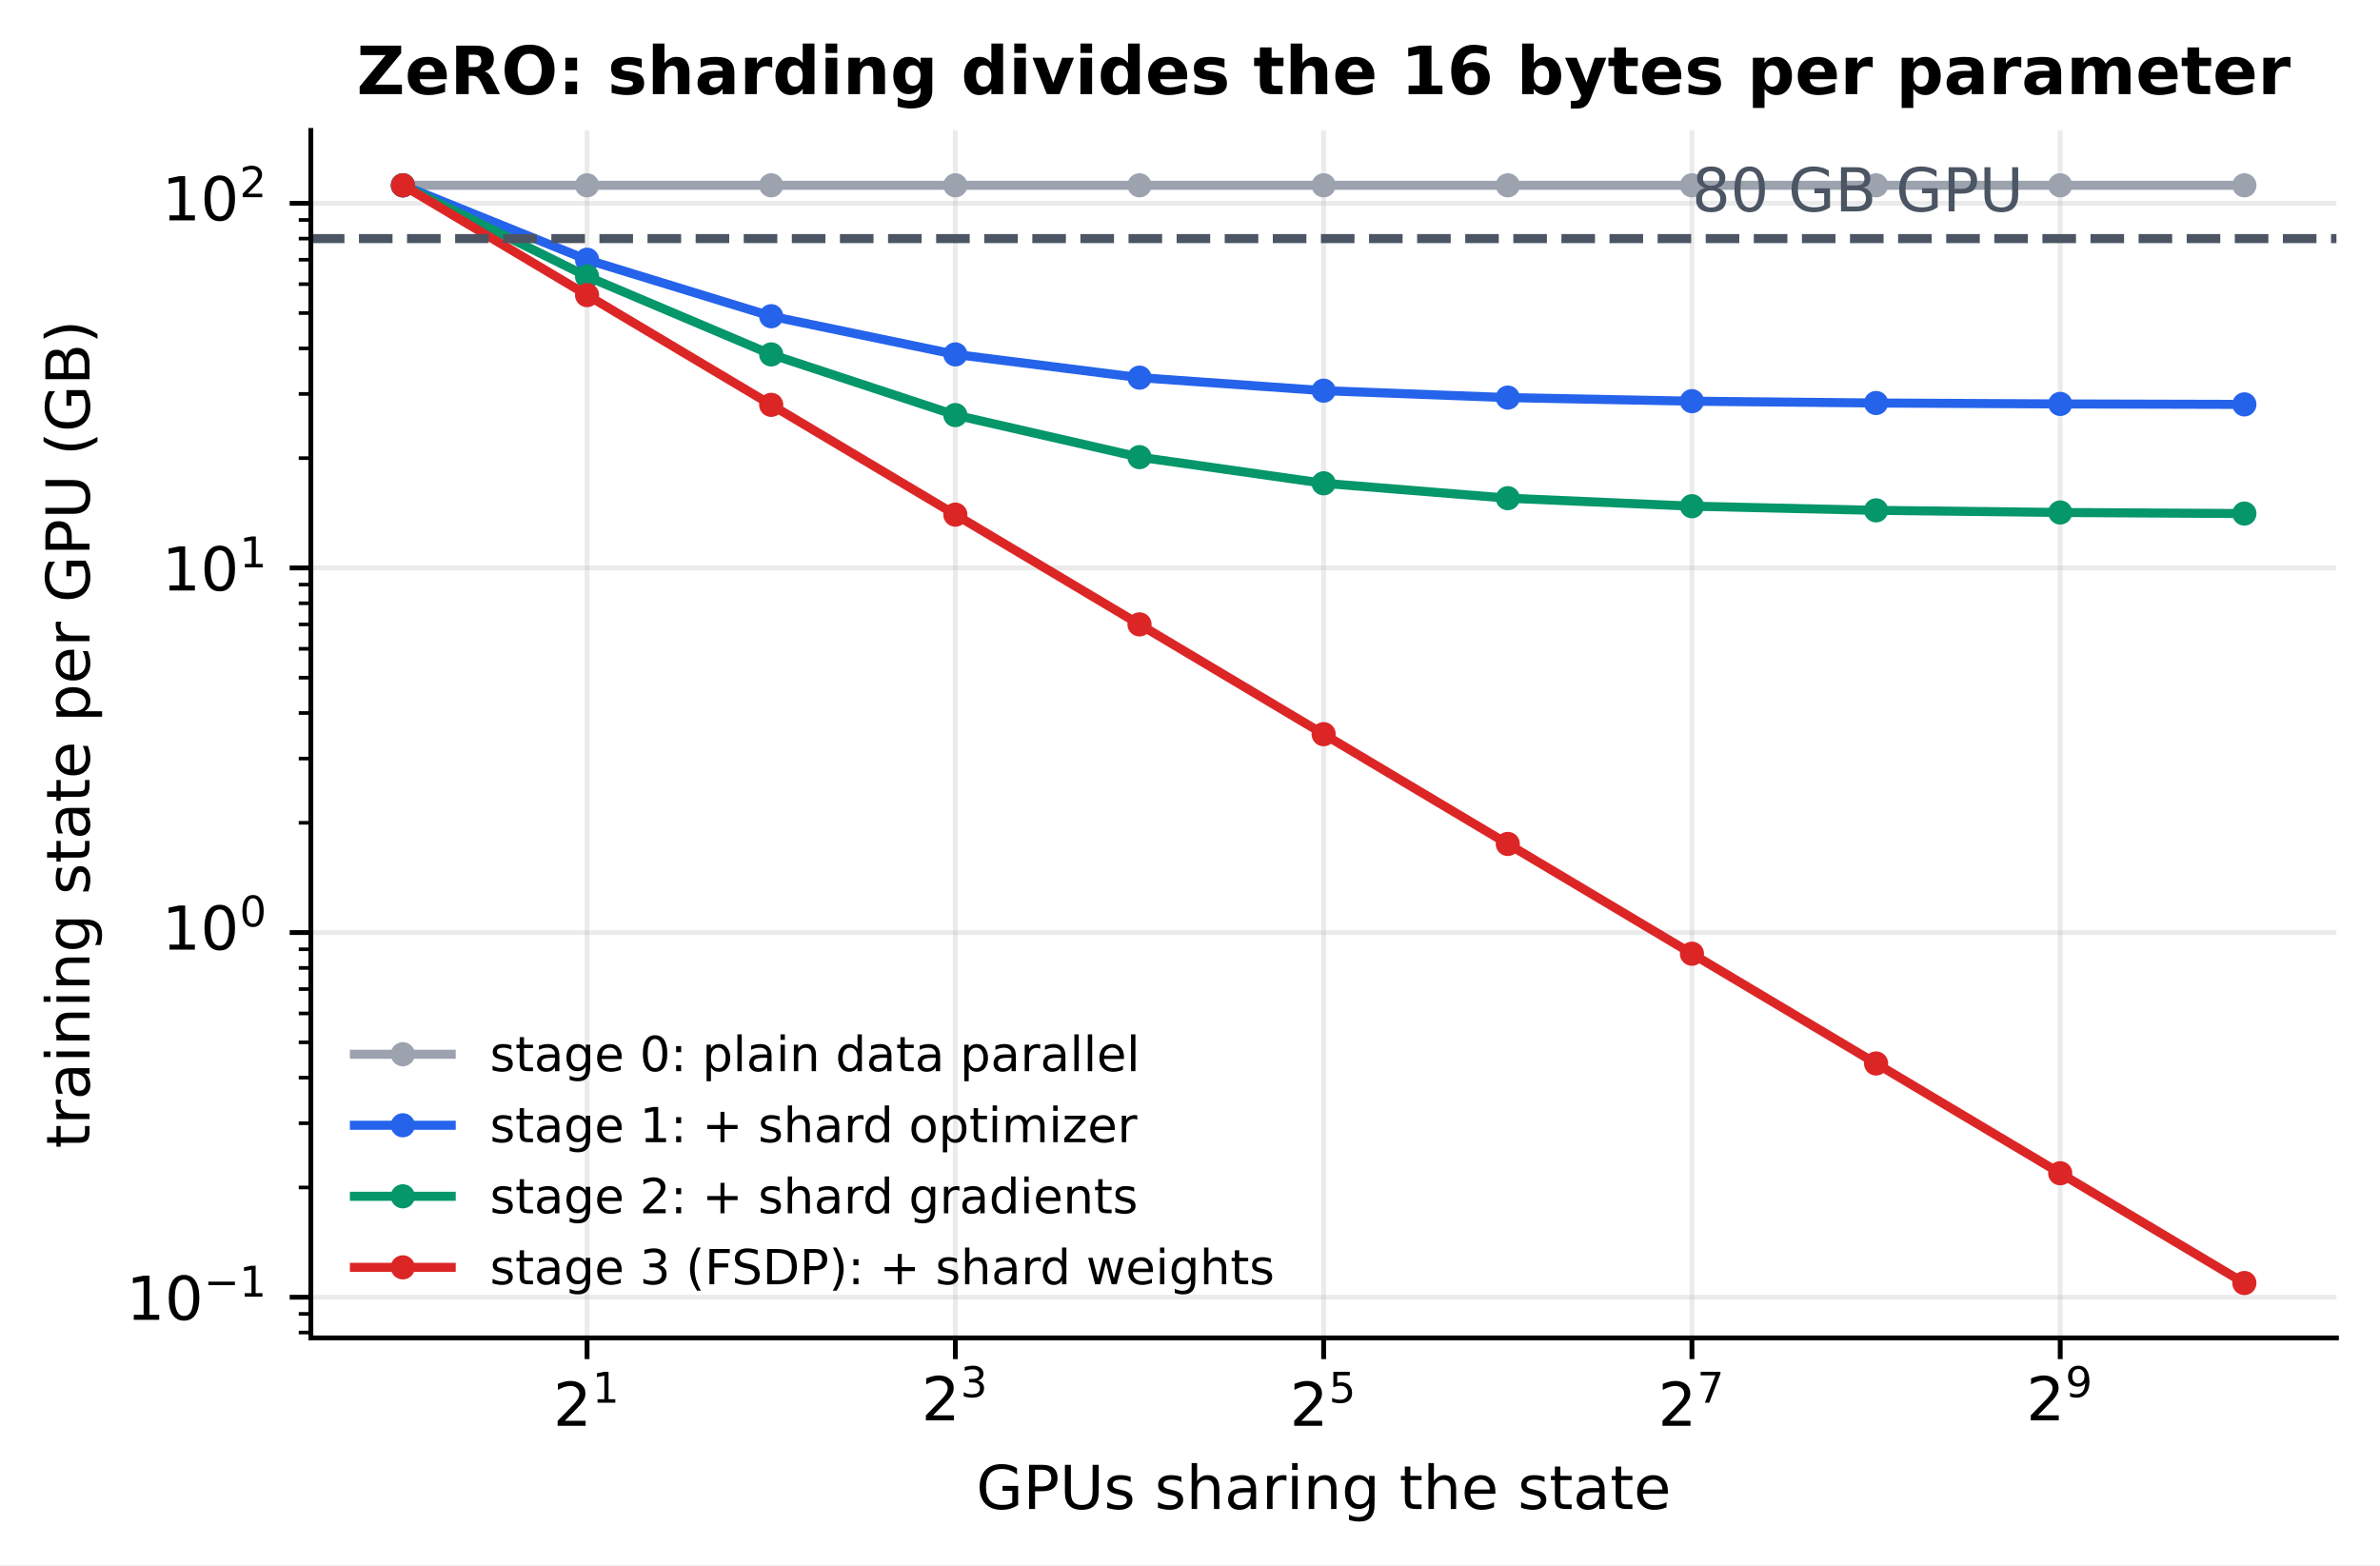
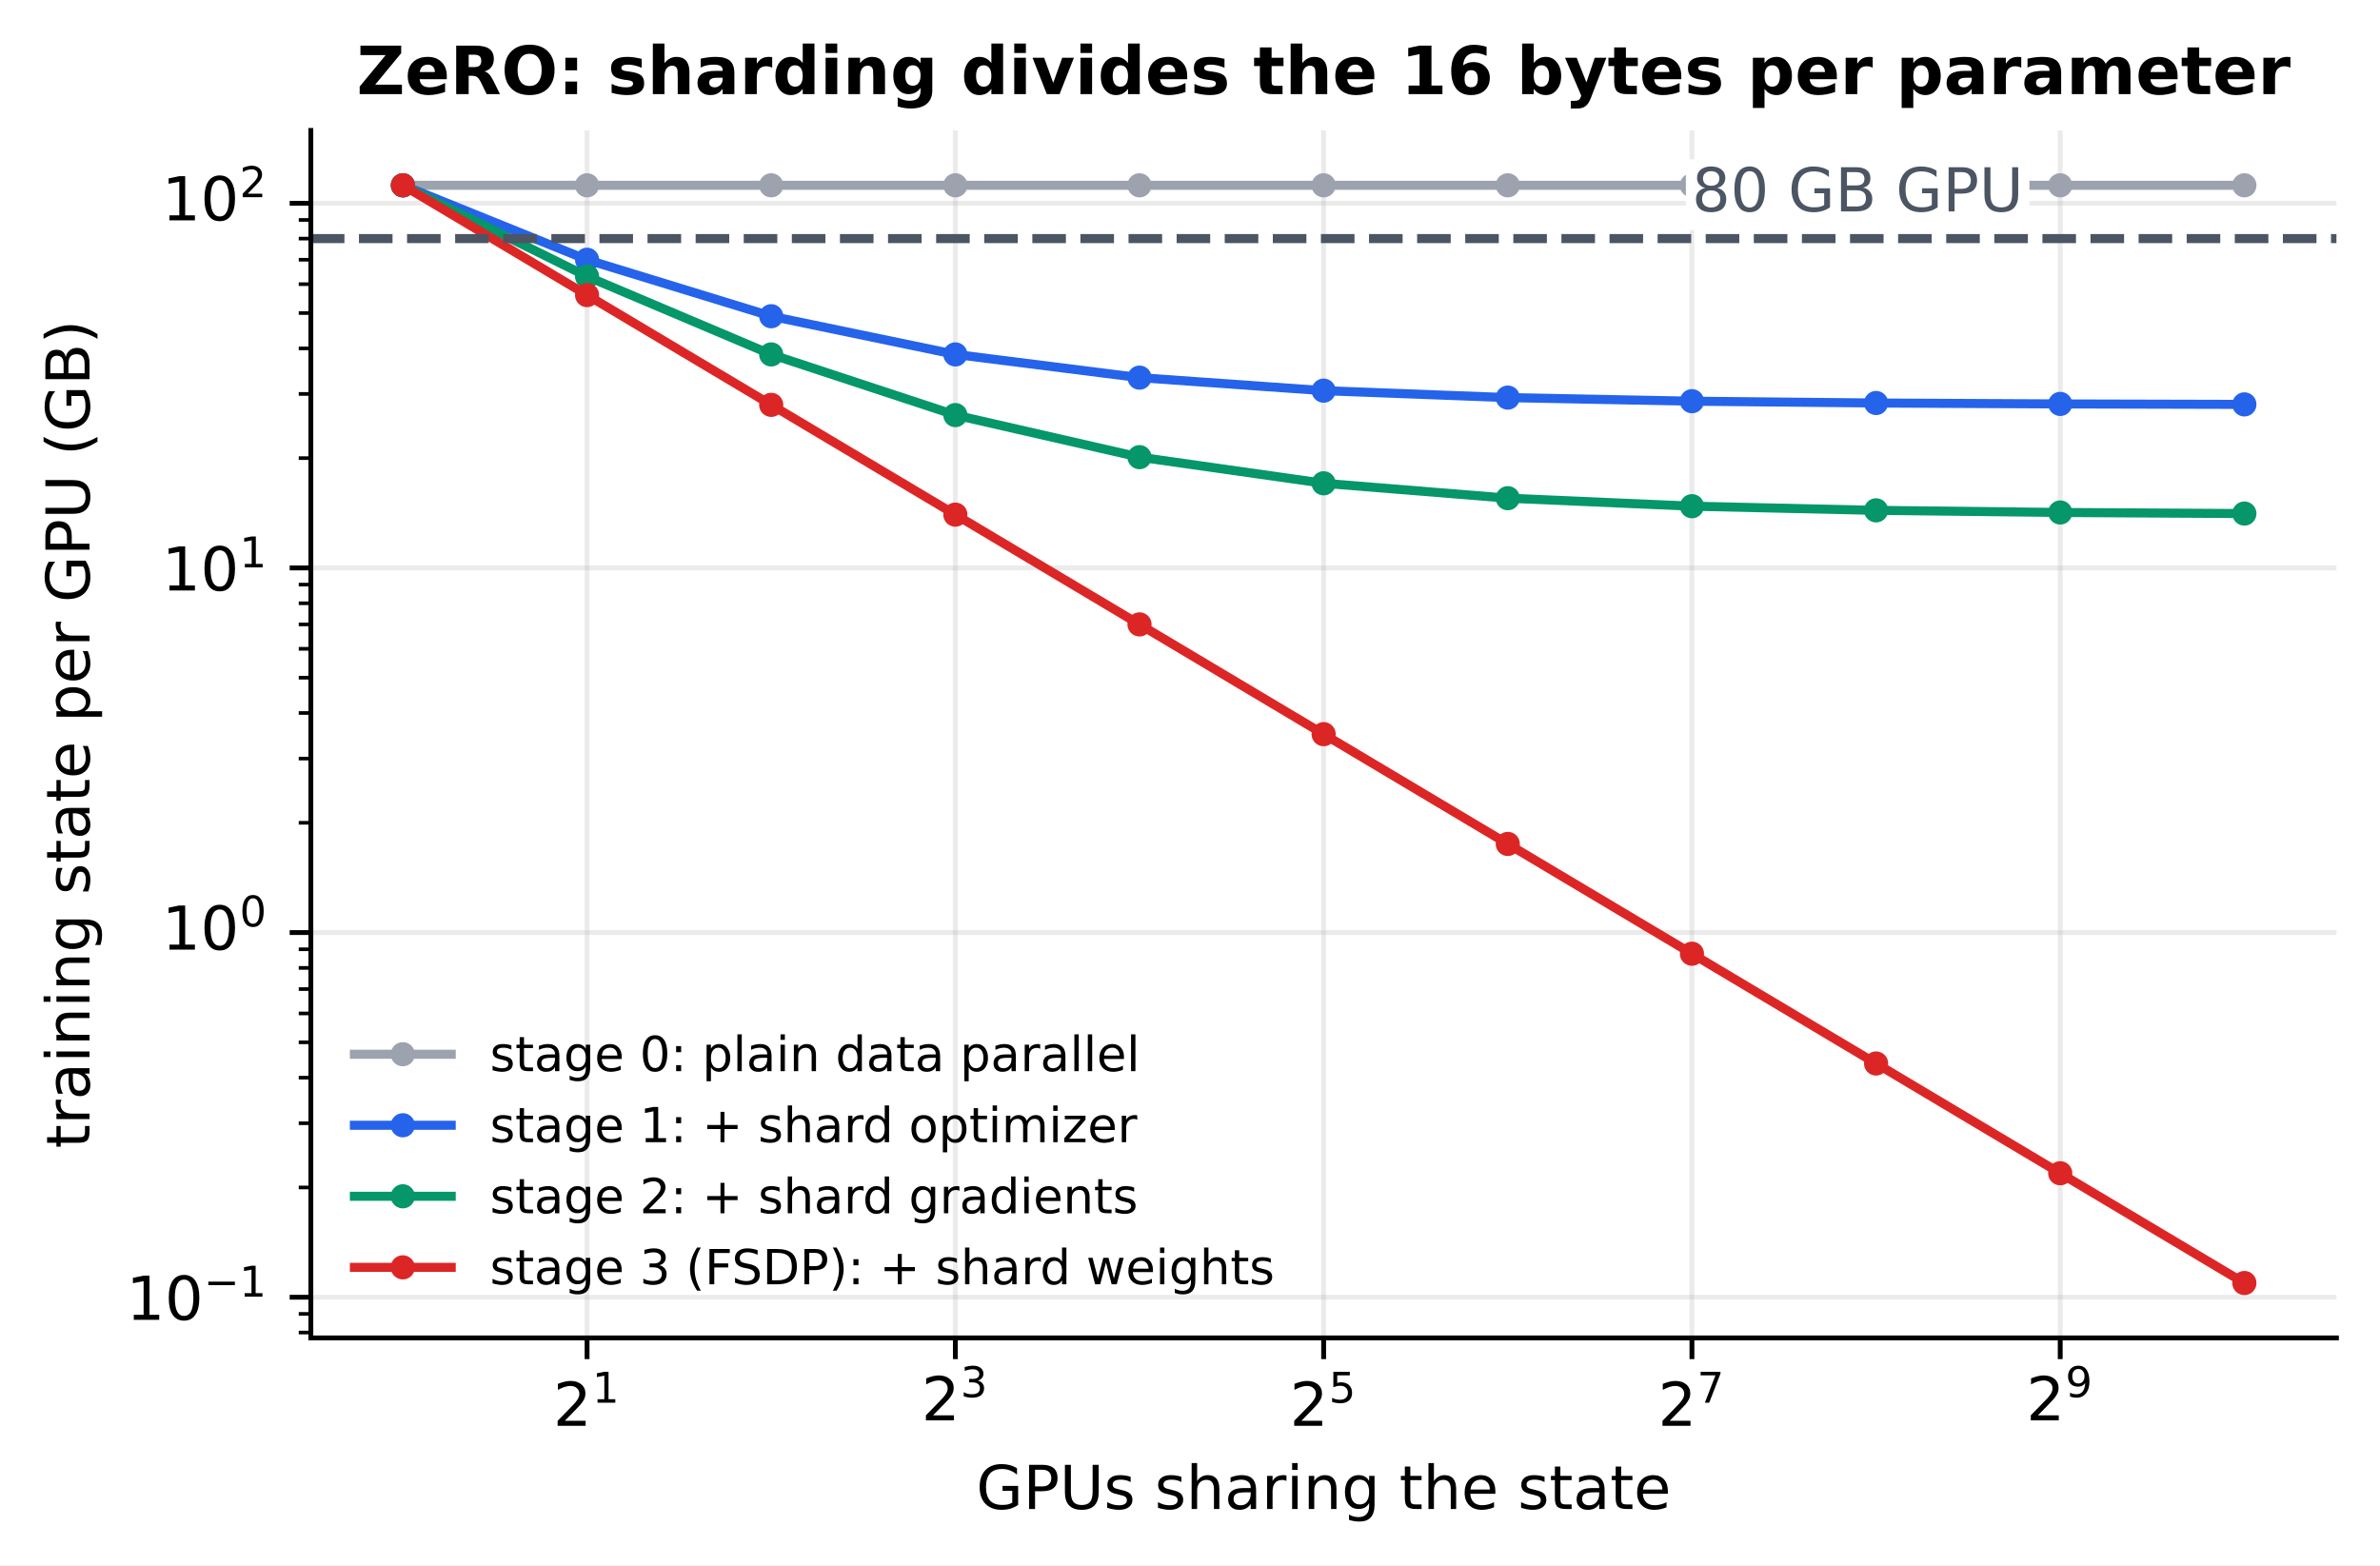
<svg xmlns="http://www.w3.org/2000/svg" xmlns:xlink="http://www.w3.org/1999/xlink" width="393.378pt" height="258.699pt" viewBox="0 0 393.378 258.699" version="1.1">
  <defs>
    <style type="text/css">*{stroke-linejoin: round; stroke-linecap: butt}</style>
  </defs>
  <g id="figure_1">
    <g id="patch_1">
      <path d="M 0 258.699  L 393.378 258.699  L 393.378 0  L 0 0  z " style="fill: #ffffff" />
    </g>
    <g id="axes_1">
      <g id="patch_2">
        <path d="M 51.378 221.142  L 386.178 221.142  L 386.178 21.558  L 51.378 21.558  z " style="fill: #ffffff" />
      </g>
      <g id="matplotlib.axis_1">
        <g id="xtick_1">
          <g id="line2d_1">
            <path d="M 97.033 221.142  L 97.033 21.558  " clip-path="url(#p94c71b28ed)" style="fill: none; stroke: #b0b0b0; stroke-opacity: 0.25; stroke-width: 0.8; stroke-linecap: square" />
          </g>
          <g id="line2d_2">
            <defs>
              <path id="m7cadcb0e4f" d="M 0 0  L 0 3.5  " style="stroke: #000000; stroke-width: 0.8" />
            </defs>
            <g>
              <use xlink:href="#m7cadcb0e4f" x="97.033" y="221.142" style="stroke: #000000; stroke-width: 0.8" />
            </g>
          </g>
          <g id="text_1">
            <g transform="translate(91.43267 235.7407)">
              <text>
                <tspan x="0" y="-0.064" style="font-size: 10px; font-family: 'DejaVu Sans'">2</tspan>
                <tspan x="6.458" y="-3.892" style="font-size: 7px; font-family: 'DejaVu Sans'">1</tspan>
              </text>
            </g>
          </g>
        </g>
        <g id="xtick_2">
          <g id="line2d_3">
            <path d="M 157.905 221.142  L 157.905 21.558  " clip-path="url(#p94c71b28ed)" style="fill: none; stroke: #b0b0b0; stroke-opacity: 0.25; stroke-width: 0.8; stroke-linecap: square" />
          </g>
          <g id="line2d_4">
            <g>
              <use xlink:href="#m7cadcb0e4f" x="157.905" y="221.142" style="stroke: #000000; stroke-width: 0.8" />
            </g>
          </g>
          <g id="text_2">
            <g transform="translate(152.3054 235.7407)">
              <text>
                <tspan x="0" y="-0.977" style="font-size: 10px; font-family: 'DejaVu Sans'">2</tspan>
                <tspan x="6.458" y="-4.805" style="font-size: 7px; font-family: 'DejaVu Sans'">3</tspan>
              </text>
            </g>
          </g>
        </g>
        <g id="xtick_3">
          <g id="line2d_5">
            <path d="M 218.778 221.142  L 218.778 21.558  " clip-path="url(#p94c71b28ed)" style="fill: none; stroke: #b0b0b0; stroke-opacity: 0.25; stroke-width: 0.8; stroke-linecap: square" />
          </g>
          <g id="line2d_6">
            <g>
              <use xlink:href="#m7cadcb0e4f" x="218.778" y="221.142" style="stroke: #000000; stroke-width: 0.8" />
            </g>
          </g>
          <g id="text_3">
            <g transform="translate(213.1781 235.7407)">
              <text>
                <tspan x="0" y="-0.064" style="font-size: 10px; font-family: 'DejaVu Sans'">2</tspan>
                <tspan x="6.458" y="-3.892" style="font-size: 7px; font-family: 'DejaVu Sans'">5</tspan>
              </text>
            </g>
          </g>
        </g>
        <g id="xtick_4">
          <g id="line2d_7">
            <path d="M 279.651 221.142  L 279.651 21.558  " clip-path="url(#p94c71b28ed)" style="fill: none; stroke: #b0b0b0; stroke-opacity: 0.25; stroke-width: 0.8; stroke-linecap: square" />
          </g>
          <g id="line2d_8">
            <g>
              <use xlink:href="#m7cadcb0e4f" x="279.651" y="221.142" style="stroke: #000000; stroke-width: 0.8" />
            </g>
          </g>
          <g id="text_4">
            <g transform="translate(274.0509 235.7407)">
              <text>
                <tspan x="0" y="-0.064" style="font-size: 10px; font-family: 'DejaVu Sans'">2</tspan>
                <tspan x="6.458" y="-3.892" style="font-size: 7px; font-family: 'DejaVu Sans'">7</tspan>
              </text>
            </g>
          </g>
        </g>
        <g id="xtick_5">
          <g id="line2d_9">
            <path d="M 340.524 221.142  L 340.524 21.558  " clip-path="url(#p94c71b28ed)" style="fill: none; stroke: #b0b0b0; stroke-opacity: 0.25; stroke-width: 0.8; stroke-linecap: square" />
          </g>
          <g id="line2d_10">
            <g>
              <use xlink:href="#m7cadcb0e4f" x="340.524" y="221.142" style="stroke: #000000; stroke-width: 0.8" />
            </g>
          </g>
          <g id="text_5">
            <g transform="translate(334.9236 235.7407)">
              <text>
                <tspan x="0" y="-0.977" style="font-size: 10px; font-family: 'DejaVu Sans'">2</tspan>
                <tspan x="6.458" y="-4.805" style="font-size: 7px; font-family: 'DejaVu Sans'">9</tspan>
              </text>
            </g>
          </g>
        </g>
        <g id="text_6">
          <text style="font-size: 10px; font-family: 'DejaVu Sans', 'Bitstream Vera Sans', 'Computer Modern Sans Serif', 'Lucida Grande', 'Verdana', 'Geneva', 'Lucid', 'Arial', 'Helvetica', 'Avant Garde', sans-serif; text-anchor: middle" x="218.778" y="249.419" transform="rotate(-0 218.7781 249.4188)">GPUs sharing the state</text>
        </g>
      </g>
      <g id="matplotlib.axis_2">
        <g id="ytick_1">
          <g id="line2d_11">
            <path d="M 51.378 214.416  L 386.178 214.416  " clip-path="url(#p94c71b28ed)" style="fill: none; stroke: #b0b0b0; stroke-opacity: 0.25; stroke-width: 0.8; stroke-linecap: square" />
          </g>
          <g id="line2d_12">
            <defs>
              <path id="m868c41b290" d="M 0 0  L -3.5 0  " style="stroke: #000000; stroke-width: 0.8" />
            </defs>
            <g>
              <use xlink:href="#m868c41b290" x="51.378" y="214.416" style="stroke: #000000; stroke-width: 0.8" />
            </g>
          </g>
          <g id="text_7">
            <g transform="translate(20.87813 218.2152)">
              <text>
                <tspan x="0" y="-0.064" style="font-size: 10px; font-family: 'DejaVu Sans'">1</tspan>
                <tspan x="6.362" y="-0.064" style="font-size: 10px; font-family: 'DejaVu Sans'">0</tspan>
                <tspan x="12.82" y="-3.892" style="font-size: 7px; font-family: 'DejaVu Sans'">−</tspan>
                <tspan x="18.686" y="-3.892" style="font-size: 7px; font-family: 'DejaVu Sans'">1</tspan>
              </text>
            </g>
          </g>
        </g>
        <g id="ytick_2">
          <g id="line2d_13">
            <path d="M 51.378 154.143  L 386.178 154.143  " clip-path="url(#p94c71b28ed)" style="fill: none; stroke: #b0b0b0; stroke-opacity: 0.25; stroke-width: 0.8; stroke-linecap: square" />
          </g>
          <g id="line2d_14">
            <g>
              <use xlink:href="#m868c41b290" x="51.378" y="154.143" style="stroke: #000000; stroke-width: 0.8" />
            </g>
          </g>
          <g id="text_8">
            <g transform="translate(26.77812 157.9421)">
              <text>
                <tspan x="0" y="-0.977" style="font-size: 10px; font-family: 'DejaVu Sans'">1</tspan>
                <tspan x="6.362" y="-0.977" style="font-size: 10px; font-family: 'DejaVu Sans'">0</tspan>
                <tspan x="12.82" y="-4.805" style="font-size: 7px; font-family: 'DejaVu Sans'">0</tspan>
              </text>
            </g>
          </g>
        </g>
        <g id="ytick_3">
          <g id="line2d_15">
            <path d="M 51.378 93.87  L 386.178 93.87  " clip-path="url(#p94c71b28ed)" style="fill: none; stroke: #b0b0b0; stroke-opacity: 0.25; stroke-width: 0.8; stroke-linecap: square" />
          </g>
          <g id="line2d_16">
            <g>
              <use xlink:href="#m868c41b290" x="51.378" y="93.87" style="stroke: #000000; stroke-width: 0.8" />
            </g>
          </g>
          <g id="text_9">
            <g transform="translate(26.77812 97.66908)">
              <text>
                <tspan x="0" y="-0.064" style="font-size: 10px; font-family: 'DejaVu Sans'">1</tspan>
                <tspan x="6.362" y="-0.064" style="font-size: 10px; font-family: 'DejaVu Sans'">0</tspan>
                <tspan x="12.82" y="-3.892" style="font-size: 7px; font-family: 'DejaVu Sans'">1</tspan>
              </text>
            </g>
          </g>
        </g>
        <g id="ytick_4">
          <g id="line2d_17">
            <path d="M 51.378 33.597  L 386.178 33.597  " clip-path="url(#p94c71b28ed)" style="fill: none; stroke: #b0b0b0; stroke-opacity: 0.25; stroke-width: 0.8; stroke-linecap: square" />
          </g>
          <g id="line2d_18">
            <g>
              <use xlink:href="#m868c41b290" x="51.378" y="33.597" style="stroke: #000000; stroke-width: 0.8" />
            </g>
          </g>
          <g id="text_10">
            <g transform="translate(26.77812 37.39602)">
              <text>
                <tspan x="0" y="-0.977" style="font-size: 10px; font-family: 'DejaVu Sans'">1</tspan>
                <tspan x="6.362" y="-0.977" style="font-size: 10px; font-family: 'DejaVu Sans'">0</tspan>
                <tspan x="12.82" y="-4.805" style="font-size: 7px; font-family: 'DejaVu Sans'">2</tspan>
              </text>
            </g>
          </g>
        </g>
        <g id="ytick_5">
          <g id="line2d_19">
            <defs>
              <path id="m3e9255e45d" d="M 0 0  L -2 0  " style="stroke: #000000; stroke-width: 0.6" />
            </defs>
            <g>
              <use xlink:href="#m3e9255e45d" x="51.378" y="220.257" style="stroke: #000000; stroke-width: 0.6" />
            </g>
          </g>
        </g>
        <g id="ytick_6">
          <g id="line2d_20">
            <g>
              <use xlink:href="#m3e9255e45d" x="51.378" y="217.174" style="stroke: #000000; stroke-width: 0.6" />
            </g>
          </g>
        </g>
        <g id="ytick_7">
          <g id="line2d_21">
            <g>
              <use xlink:href="#m3e9255e45d" x="51.378" y="196.272" style="stroke: #000000; stroke-width: 0.6" />
            </g>
          </g>
        </g>
        <g id="ytick_8">
          <g id="line2d_22">
            <g>
              <use xlink:href="#m3e9255e45d" x="51.378" y="185.658" style="stroke: #000000; stroke-width: 0.6" />
            </g>
          </g>
        </g>
        <g id="ytick_9">
          <g id="line2d_23">
            <g>
              <use xlink:href="#m3e9255e45d" x="51.378" y="178.128" style="stroke: #000000; stroke-width: 0.6" />
            </g>
          </g>
        </g>
        <g id="ytick_10">
          <g id="line2d_24">
            <g>
              <use xlink:href="#m3e9255e45d" x="51.378" y="172.287" style="stroke: #000000; stroke-width: 0.6" />
            </g>
          </g>
        </g>
        <g id="ytick_11">
          <g id="line2d_25">
            <g>
              <use xlink:href="#m3e9255e45d" x="51.378" y="167.514" style="stroke: #000000; stroke-width: 0.6" />
            </g>
          </g>
        </g>
        <g id="ytick_12">
          <g id="line2d_26">
            <g>
              <use xlink:href="#m3e9255e45d" x="51.378" y="163.479" style="stroke: #000000; stroke-width: 0.6" />
            </g>
          </g>
        </g>
        <g id="ytick_13">
          <g id="line2d_27">
            <g>
              <use xlink:href="#m3e9255e45d" x="51.378" y="159.984" style="stroke: #000000; stroke-width: 0.6" />
            </g>
          </g>
        </g>
        <g id="ytick_14">
          <g id="line2d_28">
            <g>
              <use xlink:href="#m3e9255e45d" x="51.378" y="156.901" style="stroke: #000000; stroke-width: 0.6" />
            </g>
          </g>
        </g>
        <g id="ytick_15">
          <g id="line2d_29">
            <g>
              <use xlink:href="#m3e9255e45d" x="51.378" y="135.999" style="stroke: #000000; stroke-width: 0.6" />
            </g>
          </g>
        </g>
        <g id="ytick_16">
          <g id="line2d_30">
            <g>
              <use xlink:href="#m3e9255e45d" x="51.378" y="125.385" style="stroke: #000000; stroke-width: 0.6" />
            </g>
          </g>
        </g>
        <g id="ytick_17">
          <g id="line2d_31">
            <g>
              <use xlink:href="#m3e9255e45d" x="51.378" y="117.855" style="stroke: #000000; stroke-width: 0.6" />
            </g>
          </g>
        </g>
        <g id="ytick_18">
          <g id="line2d_32">
            <g>
              <use xlink:href="#m3e9255e45d" x="51.378" y="112.014" style="stroke: #000000; stroke-width: 0.6" />
            </g>
          </g>
        </g>
        <g id="ytick_19">
          <g id="line2d_33">
            <g>
              <use xlink:href="#m3e9255e45d" x="51.378" y="107.241" style="stroke: #000000; stroke-width: 0.6" />
            </g>
          </g>
        </g>
        <g id="ytick_20">
          <g id="line2d_34">
            <g>
              <use xlink:href="#m3e9255e45d" x="51.378" y="103.206" style="stroke: #000000; stroke-width: 0.6" />
            </g>
          </g>
        </g>
        <g id="ytick_21">
          <g id="line2d_35">
            <g>
              <use xlink:href="#m3e9255e45d" x="51.378" y="99.711" style="stroke: #000000; stroke-width: 0.6" />
            </g>
          </g>
        </g>
        <g id="ytick_22">
          <g id="line2d_36">
            <g>
              <use xlink:href="#m3e9255e45d" x="51.378" y="96.628" style="stroke: #000000; stroke-width: 0.6" />
            </g>
          </g>
        </g>
        <g id="ytick_23">
          <g id="line2d_37">
            <g>
              <use xlink:href="#m3e9255e45d" x="51.378" y="75.726" style="stroke: #000000; stroke-width: 0.6" />
            </g>
          </g>
        </g>
        <g id="ytick_24">
          <g id="line2d_38">
            <g>
              <use xlink:href="#m3e9255e45d" x="51.378" y="65.112" style="stroke: #000000; stroke-width: 0.6" />
            </g>
          </g>
        </g>
        <g id="ytick_25">
          <g id="line2d_39">
            <g>
              <use xlink:href="#m3e9255e45d" x="51.378" y="57.582" style="stroke: #000000; stroke-width: 0.6" />
            </g>
          </g>
        </g>
        <g id="ytick_26">
          <g id="line2d_40">
            <g>
              <use xlink:href="#m3e9255e45d" x="51.378" y="51.741" style="stroke: #000000; stroke-width: 0.6" />
            </g>
          </g>
        </g>
        <g id="ytick_27">
          <g id="line2d_41">
            <g>
              <use xlink:href="#m3e9255e45d" x="51.378" y="46.968" style="stroke: #000000; stroke-width: 0.6" />
            </g>
          </g>
        </g>
        <g id="ytick_28">
          <g id="line2d_42">
            <g>
              <use xlink:href="#m3e9255e45d" x="51.378" y="42.933" style="stroke: #000000; stroke-width: 0.6" />
            </g>
          </g>
        </g>
        <g id="ytick_29">
          <g id="line2d_43">
            <g>
              <use xlink:href="#m3e9255e45d" x="51.378" y="39.438" style="stroke: #000000; stroke-width: 0.6" />
            </g>
          </g>
        </g>
        <g id="ytick_30">
          <g id="line2d_44">
            <g>
              <use xlink:href="#m3e9255e45d" x="51.378" y="36.355" style="stroke: #000000; stroke-width: 0.6" />
            </g>
          </g>
        </g>
        <g id="text_11">
          <text style="font-size: 10px; font-family: 'DejaVu Sans', 'Bitstream Vera Sans', 'Computer Modern Sans Serif', 'Lucida Grande', 'Verdana', 'Geneva', 'Lucid', 'Arial', 'Helvetica', 'Avant Garde', sans-serif; text-anchor: middle" x="14.798" y="121.35" transform="rotate(-90 14.79844 121.3503)">training state per GPU (GB)</text>
        </g>
      </g>
      <g id="line2d_45">
        <path d="M 66.596 30.63  L 97.033 30.63  L 127.469 30.63  L 157.905 30.63  L 188.342 30.63  L 218.778 30.63  L 249.214 30.63  L 279.651 30.63  L 310.087 30.63  L 340.524 30.63  L 370.96 30.63  " clip-path="url(#p94c71b28ed)" style="fill: none; stroke: #9ca3af; stroke-width: 1.5; stroke-linecap: square" />
        <defs>
          <path id="m84b388acc0" d="M 0 1.5  C 0.398 1.5 0.779 1.342 1.061 1.061  C 1.342 0.779 1.5 0.398 1.5 0  C 1.5 -0.398 1.342 -0.779 1.061 -1.061  C 0.779 -1.342 0.398 -1.5 0 -1.5  C -0.398 -1.5 -0.779 -1.342 -1.061 -1.061  C -1.342 -0.779 -1.5 -0.398 -1.5 0  C -1.5 0.398 -1.342 0.779 -1.061 1.061  C -0.779 1.342 -0.398 1.5 0 1.5  z " style="stroke: #9ca3af" />
        </defs>
        <g clip-path="url(#p94c71b28ed)">
          <use xlink:href="#m84b388acc0" x="66.596" y="30.63" style="fill: #9ca3af; stroke: #9ca3af" />
          <use xlink:href="#m84b388acc0" x="97.033" y="30.63" style="fill: #9ca3af; stroke: #9ca3af" />
          <use xlink:href="#m84b388acc0" x="127.469" y="30.63" style="fill: #9ca3af; stroke: #9ca3af" />
          <use xlink:href="#m84b388acc0" x="157.905" y="30.63" style="fill: #9ca3af; stroke: #9ca3af" />
          <use xlink:href="#m84b388acc0" x="188.342" y="30.63" style="fill: #9ca3af; stroke: #9ca3af" />
          <use xlink:href="#m84b388acc0" x="218.778" y="30.63" style="fill: #9ca3af; stroke: #9ca3af" />
          <use xlink:href="#m84b388acc0" x="249.214" y="30.63" style="fill: #9ca3af; stroke: #9ca3af" />
          <use xlink:href="#m84b388acc0" x="279.651" y="30.63" style="fill: #9ca3af; stroke: #9ca3af" />
          <use xlink:href="#m84b388acc0" x="310.087" y="30.63" style="fill: #9ca3af; stroke: #9ca3af" />
          <use xlink:href="#m84b388acc0" x="340.524" y="30.63" style="fill: #9ca3af; stroke: #9ca3af" />
          <use xlink:href="#m84b388acc0" x="370.96" y="30.63" style="fill: #9ca3af; stroke: #9ca3af" />
        </g>
      </g>
      <g id="line2d_46">
        <path d="M 66.596 30.63  L 97.033 42.933  L 127.469 52.27  L 157.905 58.582  L 188.342 62.42  L 218.778 64.573  L 249.214 65.719  L 279.651 66.312  L 310.087 66.613  L 340.524 66.765  L 370.96 66.842  " clip-path="url(#p94c71b28ed)" style="fill: none; stroke: #2563eb; stroke-width: 1.5; stroke-linecap: square" />
        <defs>
          <path id="ma4b6154807" d="M 0 1.5  C 0.398 1.5 0.779 1.342 1.061 1.061  C 1.342 0.779 1.5 0.398 1.5 0  C 1.5 -0.398 1.342 -0.779 1.061 -1.061  C 0.779 -1.342 0.398 -1.5 0 -1.5  C -0.398 -1.5 -0.779 -1.342 -1.061 -1.061  C -1.342 -0.779 -1.5 -0.398 -1.5 0  C -1.5 0.398 -1.342 0.779 -1.061 1.061  C -0.779 1.342 -0.398 1.5 0 1.5  z " style="stroke: #2563eb" />
        </defs>
        <g clip-path="url(#p94c71b28ed)">
          <use xlink:href="#ma4b6154807" x="66.596" y="30.63" style="fill: #2563eb; stroke: #2563eb" />
          <use xlink:href="#ma4b6154807" x="97.033" y="42.933" style="fill: #2563eb; stroke: #2563eb" />
          <use xlink:href="#ma4b6154807" x="127.469" y="52.27" style="fill: #2563eb; stroke: #2563eb" />
          <use xlink:href="#ma4b6154807" x="157.905" y="58.582" style="fill: #2563eb; stroke: #2563eb" />
          <use xlink:href="#ma4b6154807" x="188.342" y="62.42" style="fill: #2563eb; stroke: #2563eb" />
          <use xlink:href="#ma4b6154807" x="218.778" y="64.573" style="fill: #2563eb; stroke: #2563eb" />
          <use xlink:href="#ma4b6154807" x="249.214" y="65.719" style="fill: #2563eb; stroke: #2563eb" />
          <use xlink:href="#ma4b6154807" x="279.651" y="66.312" style="fill: #2563eb; stroke: #2563eb" />
          <use xlink:href="#ma4b6154807" x="310.087" y="66.613" style="fill: #2563eb; stroke: #2563eb" />
          <use xlink:href="#ma4b6154807" x="340.524" y="66.765" style="fill: #2563eb; stroke: #2563eb" />
          <use xlink:href="#ma4b6154807" x="370.96" y="66.842" style="fill: #2563eb; stroke: #2563eb" />
        </g>
      </g>
      <g id="line2d_47">
        <path d="M 66.596 30.63  L 97.033 45.691  L 127.469 58.582  L 157.905 68.608  L 188.342 75.563  L 218.778 79.884  L 249.214 82.345  L 279.651 83.669  L 310.087 84.356  L 340.524 84.707  L 370.96 84.884  " clip-path="url(#p94c71b28ed)" style="fill: none; stroke: #059669; stroke-width: 1.5; stroke-linecap: square" />
        <defs>
          <path id="mb58d8f6331" d="M 0 1.5  C 0.398 1.5 0.779 1.342 1.061 1.061  C 1.342 0.779 1.5 0.398 1.5 0  C 1.5 -0.398 1.342 -0.779 1.061 -1.061  C 0.779 -1.342 0.398 -1.5 0 -1.5  C -0.398 -1.5 -0.779 -1.342 -1.061 -1.061  C -1.342 -0.779 -1.5 -0.398 -1.5 0  C -1.5 0.398 -1.342 0.779 -1.061 1.061  C -0.779 1.342 -0.398 1.5 0 1.5  z " style="stroke: #059669" />
        </defs>
        <g clip-path="url(#p94c71b28ed)">
          <use xlink:href="#mb58d8f6331" x="66.596" y="30.63" style="fill: #059669; stroke: #059669" />
          <use xlink:href="#mb58d8f6331" x="97.033" y="45.691" style="fill: #059669; stroke: #059669" />
          <use xlink:href="#mb58d8f6331" x="127.469" y="58.582" style="fill: #059669; stroke: #059669" />
          <use xlink:href="#mb58d8f6331" x="157.905" y="68.608" style="fill: #059669; stroke: #059669" />
          <use xlink:href="#mb58d8f6331" x="188.342" y="75.563" style="fill: #059669; stroke: #059669" />
          <use xlink:href="#mb58d8f6331" x="218.778" y="79.884" style="fill: #059669; stroke: #059669" />
          <use xlink:href="#mb58d8f6331" x="249.214" y="82.345" style="fill: #059669; stroke: #059669" />
          <use xlink:href="#mb58d8f6331" x="279.651" y="83.669" style="fill: #059669; stroke: #059669" />
          <use xlink:href="#mb58d8f6331" x="310.087" y="84.356" style="fill: #059669; stroke: #059669" />
          <use xlink:href="#mb58d8f6331" x="340.524" y="84.707" style="fill: #059669; stroke: #059669" />
          <use xlink:href="#mb58d8f6331" x="370.96" y="84.884" style="fill: #059669; stroke: #059669" />
        </g>
      </g>
      <g id="line2d_48">
        <path d="M 66.596 30.63  L 97.033 48.774  L 127.469 66.918  L 157.905 85.062  L 188.342 103.206  L 218.778 121.35  L 249.214 139.494  L 279.651 157.638  L 310.087 175.782  L 340.524 193.926  L 370.96 212.07  " clip-path="url(#p94c71b28ed)" style="fill: none; stroke: #dc2626; stroke-width: 1.5; stroke-linecap: square" />
        <defs>
          <path id="mb24f3e560d" d="M 0 1.5  C 0.398 1.5 0.779 1.342 1.061 1.061  C 1.342 0.779 1.5 0.398 1.5 0  C 1.5 -0.398 1.342 -0.779 1.061 -1.061  C 0.779 -1.342 0.398 -1.5 0 -1.5  C -0.398 -1.5 -0.779 -1.342 -1.061 -1.061  C -1.342 -0.779 -1.5 -0.398 -1.5 0  C -1.5 0.398 -1.342 0.779 -1.061 1.061  C -0.779 1.342 -0.398 1.5 0 1.5  z " style="stroke: #dc2626" />
        </defs>
        <g clip-path="url(#p94c71b28ed)">
          <use xlink:href="#mb24f3e560d" x="66.596" y="30.63" style="fill: #dc2626; stroke: #dc2626" />
          <use xlink:href="#mb24f3e560d" x="97.033" y="48.774" style="fill: #dc2626; stroke: #dc2626" />
          <use xlink:href="#mb24f3e560d" x="127.469" y="66.918" style="fill: #dc2626; stroke: #dc2626" />
          <use xlink:href="#mb24f3e560d" x="157.905" y="85.062" style="fill: #dc2626; stroke: #dc2626" />
          <use xlink:href="#mb24f3e560d" x="188.342" y="103.206" style="fill: #dc2626; stroke: #dc2626" />
          <use xlink:href="#mb24f3e560d" x="218.778" y="121.35" style="fill: #dc2626; stroke: #dc2626" />
          <use xlink:href="#mb24f3e560d" x="249.214" y="139.494" style="fill: #dc2626; stroke: #dc2626" />
          <use xlink:href="#mb24f3e560d" x="279.651" y="157.638" style="fill: #dc2626; stroke: #dc2626" />
          <use xlink:href="#mb24f3e560d" x="310.087" y="175.782" style="fill: #dc2626; stroke: #dc2626" />
          <use xlink:href="#mb24f3e560d" x="340.524" y="193.926" style="fill: #dc2626; stroke: #dc2626" />
          <use xlink:href="#mb24f3e560d" x="370.96" y="212.07" style="fill: #dc2626; stroke: #dc2626" />
        </g>
      </g>
      <g id="line2d_49">
        <path d="M 51.378 39.438  L 386.178 39.438  " clip-path="url(#p94c71b28ed)" style="fill: none; stroke-dasharray: 5.55,2.4; stroke-dashoffset: 0; stroke: #4b5563; stroke-width: 1.5" />
      </g>
      <g id="patch_3">
        <path d="M 51.378 221.142  L 51.378 21.558  " style="fill: none; stroke: #000000; stroke-width: 0.8; stroke-linejoin: miter; stroke-linecap: square" />
      </g>
      <g id="patch_4">
        <path d="M 51.378 221.142  L 386.178 221.142  " style="fill: none; stroke: #000000; stroke-width: 0.8; stroke-linejoin: miter; stroke-linecap: square" />
      </g>
      <g id="text_12">
+         <g id="patch_5">
+           <path d="M 278.651 38.019  L 335.438 38.019  L 335.438 26.341  L 278.651 26.341  z " style="fill: #ffffff" />
+         </g>
        <text style="font-size: 10px; font-family: 'DejaVu Sans', 'Bitstream Vera Sans', 'Computer Modern Sans Serif', 'Lucida Grande', 'Verdana', 'Geneva', 'Lucid', 'Arial', 'Helvetica', 'Avant Garde', sans-serif; text-anchor: start; fill: #4b5563" x="279.651" y="34.939" transform="rotate(-0 279.6509 34.93947)">80 GB GPU</text>
      </g>
      <g id="text_13">
        <text style="font-weight: 700; font-size: 11px; font-family: 'DejaVu Sans', 'Bitstream Vera Sans', 'Computer Modern Sans Serif', 'Lucida Grande', 'Verdana', 'Geneva', 'Lucid', 'Arial', 'Helvetica', 'Avant Garde', sans-serif; text-anchor: middle" x="218.778" y="15.558" transform="rotate(-0 218.7781 15.55828)">ZeRO: sharding divides the 16 bytes per parameter</text>
      </g>
      <g id="legend_1">
        <g id="line2d_50">
          <path d="M 58.578 174.251  L 66.578 174.251  L 74.578 174.251  " style="fill: none; stroke: #9ca3af; stroke-width: 1.5; stroke-linecap: square" />
          <g>
            <use xlink:href="#m84b388acc0" x="66.578" y="174.251" style="fill: #9ca3af; stroke: #9ca3af" />
          </g>
        </g>
        <g id="text_14">
          <text style="font-size: 8px; font-family: 'DejaVu Sans', 'Bitstream Vera Sans', 'Computer Modern Sans Serif', 'Lucida Grande', 'Verdana', 'Geneva', 'Lucid', 'Arial', 'Helvetica', 'Avant Garde', sans-serif; text-anchor: start" x="80.978" y="177.051" transform="rotate(-0 80.97813 177.051)">stage 0: plain data parallel</text>
        </g>
        <g id="line2d_51">
          <path d="M 58.578 185.994  L 66.578 185.994  L 74.578 185.994  " style="fill: none; stroke: #2563eb; stroke-width: 1.5; stroke-linecap: square" />
          <g>
            <use xlink:href="#ma4b6154807" x="66.578" y="185.994" style="fill: #2563eb; stroke: #2563eb" />
          </g>
        </g>
        <g id="text_15">
          <text style="font-size: 8px; font-family: 'DejaVu Sans', 'Bitstream Vera Sans', 'Computer Modern Sans Serif', 'Lucida Grande', 'Verdana', 'Geneva', 'Lucid', 'Arial', 'Helvetica', 'Avant Garde', sans-serif; text-anchor: start" x="80.978" y="188.794" transform="rotate(-0 80.97813 188.7935)">stage 1: + shard optimizer</text>
        </g>
        <g id="line2d_52">
          <path d="M 58.578 197.736  L 66.578 197.736  L 74.578 197.736  " style="fill: none; stroke: #059669; stroke-width: 1.5; stroke-linecap: square" />
          <g>
            <use xlink:href="#mb58d8f6331" x="66.578" y="197.736" style="fill: #059669; stroke: #059669" />
          </g>
        </g>
        <g id="text_16">
          <text style="font-size: 8px; font-family: 'DejaVu Sans', 'Bitstream Vera Sans', 'Computer Modern Sans Serif', 'Lucida Grande', 'Verdana', 'Geneva', 'Lucid', 'Arial', 'Helvetica', 'Avant Garde', sans-serif; text-anchor: start" x="80.978" y="200.536" transform="rotate(-0 80.97813 200.536)">stage 2: + shard gradients</text>
        </g>
        <g id="line2d_53">
          <path d="M 58.578 209.479  L 66.578 209.479  L 74.578 209.479  " style="fill: none; stroke: #dc2626; stroke-width: 1.5; stroke-linecap: square" />
          <g>
            <use xlink:href="#mb24f3e560d" x="66.578" y="209.479" style="fill: #dc2626; stroke: #dc2626" />
          </g>
        </g>
        <g id="text_17">
          <text style="font-size: 8px; font-family: 'DejaVu Sans', 'Bitstream Vera Sans', 'Computer Modern Sans Serif', 'Lucida Grande', 'Verdana', 'Geneva', 'Lucid', 'Arial', 'Helvetica', 'Avant Garde', sans-serif; text-anchor: start" x="80.978" y="212.279" transform="rotate(-0 80.97813 212.2785)">stage 3 (FSDP): + shard weights</text>
        </g>
      </g>
    </g>
  </g>
  <defs>
    <clipPath id="p94c71b28ed">
      <rect x="51.378" y="21.558" width="334.8" height="199.584" />
    </clipPath>
  </defs>
</svg>
